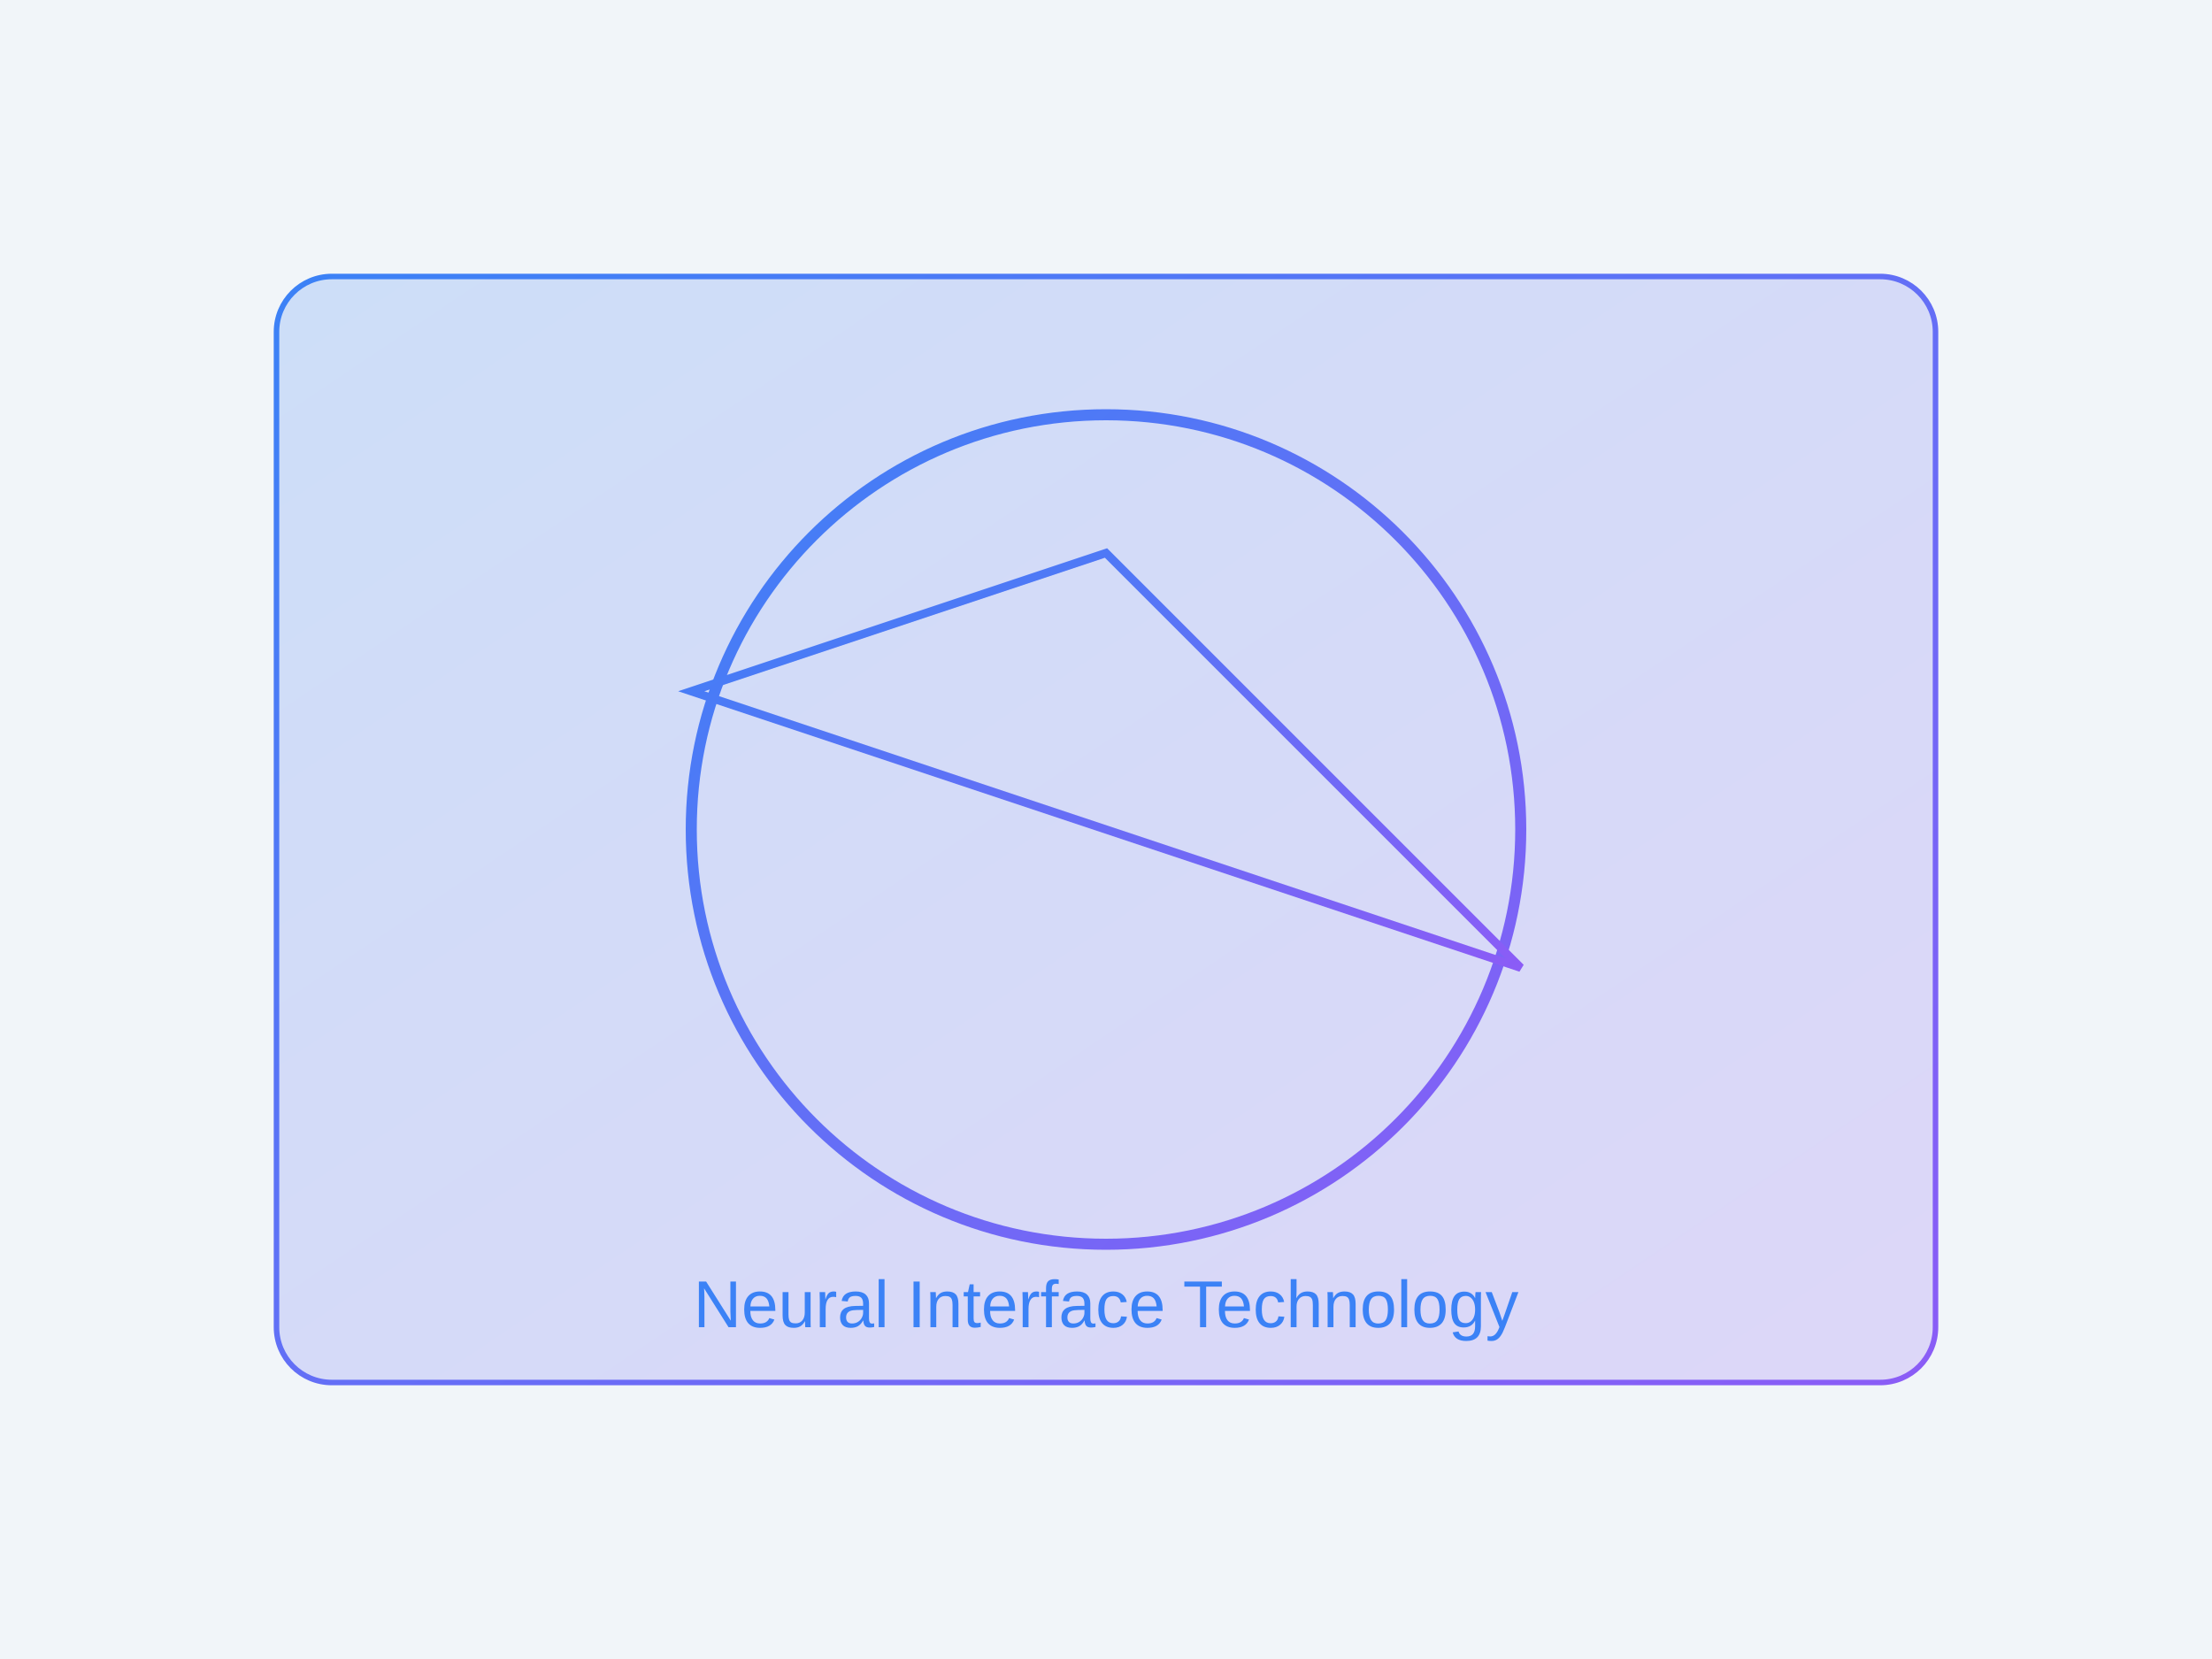
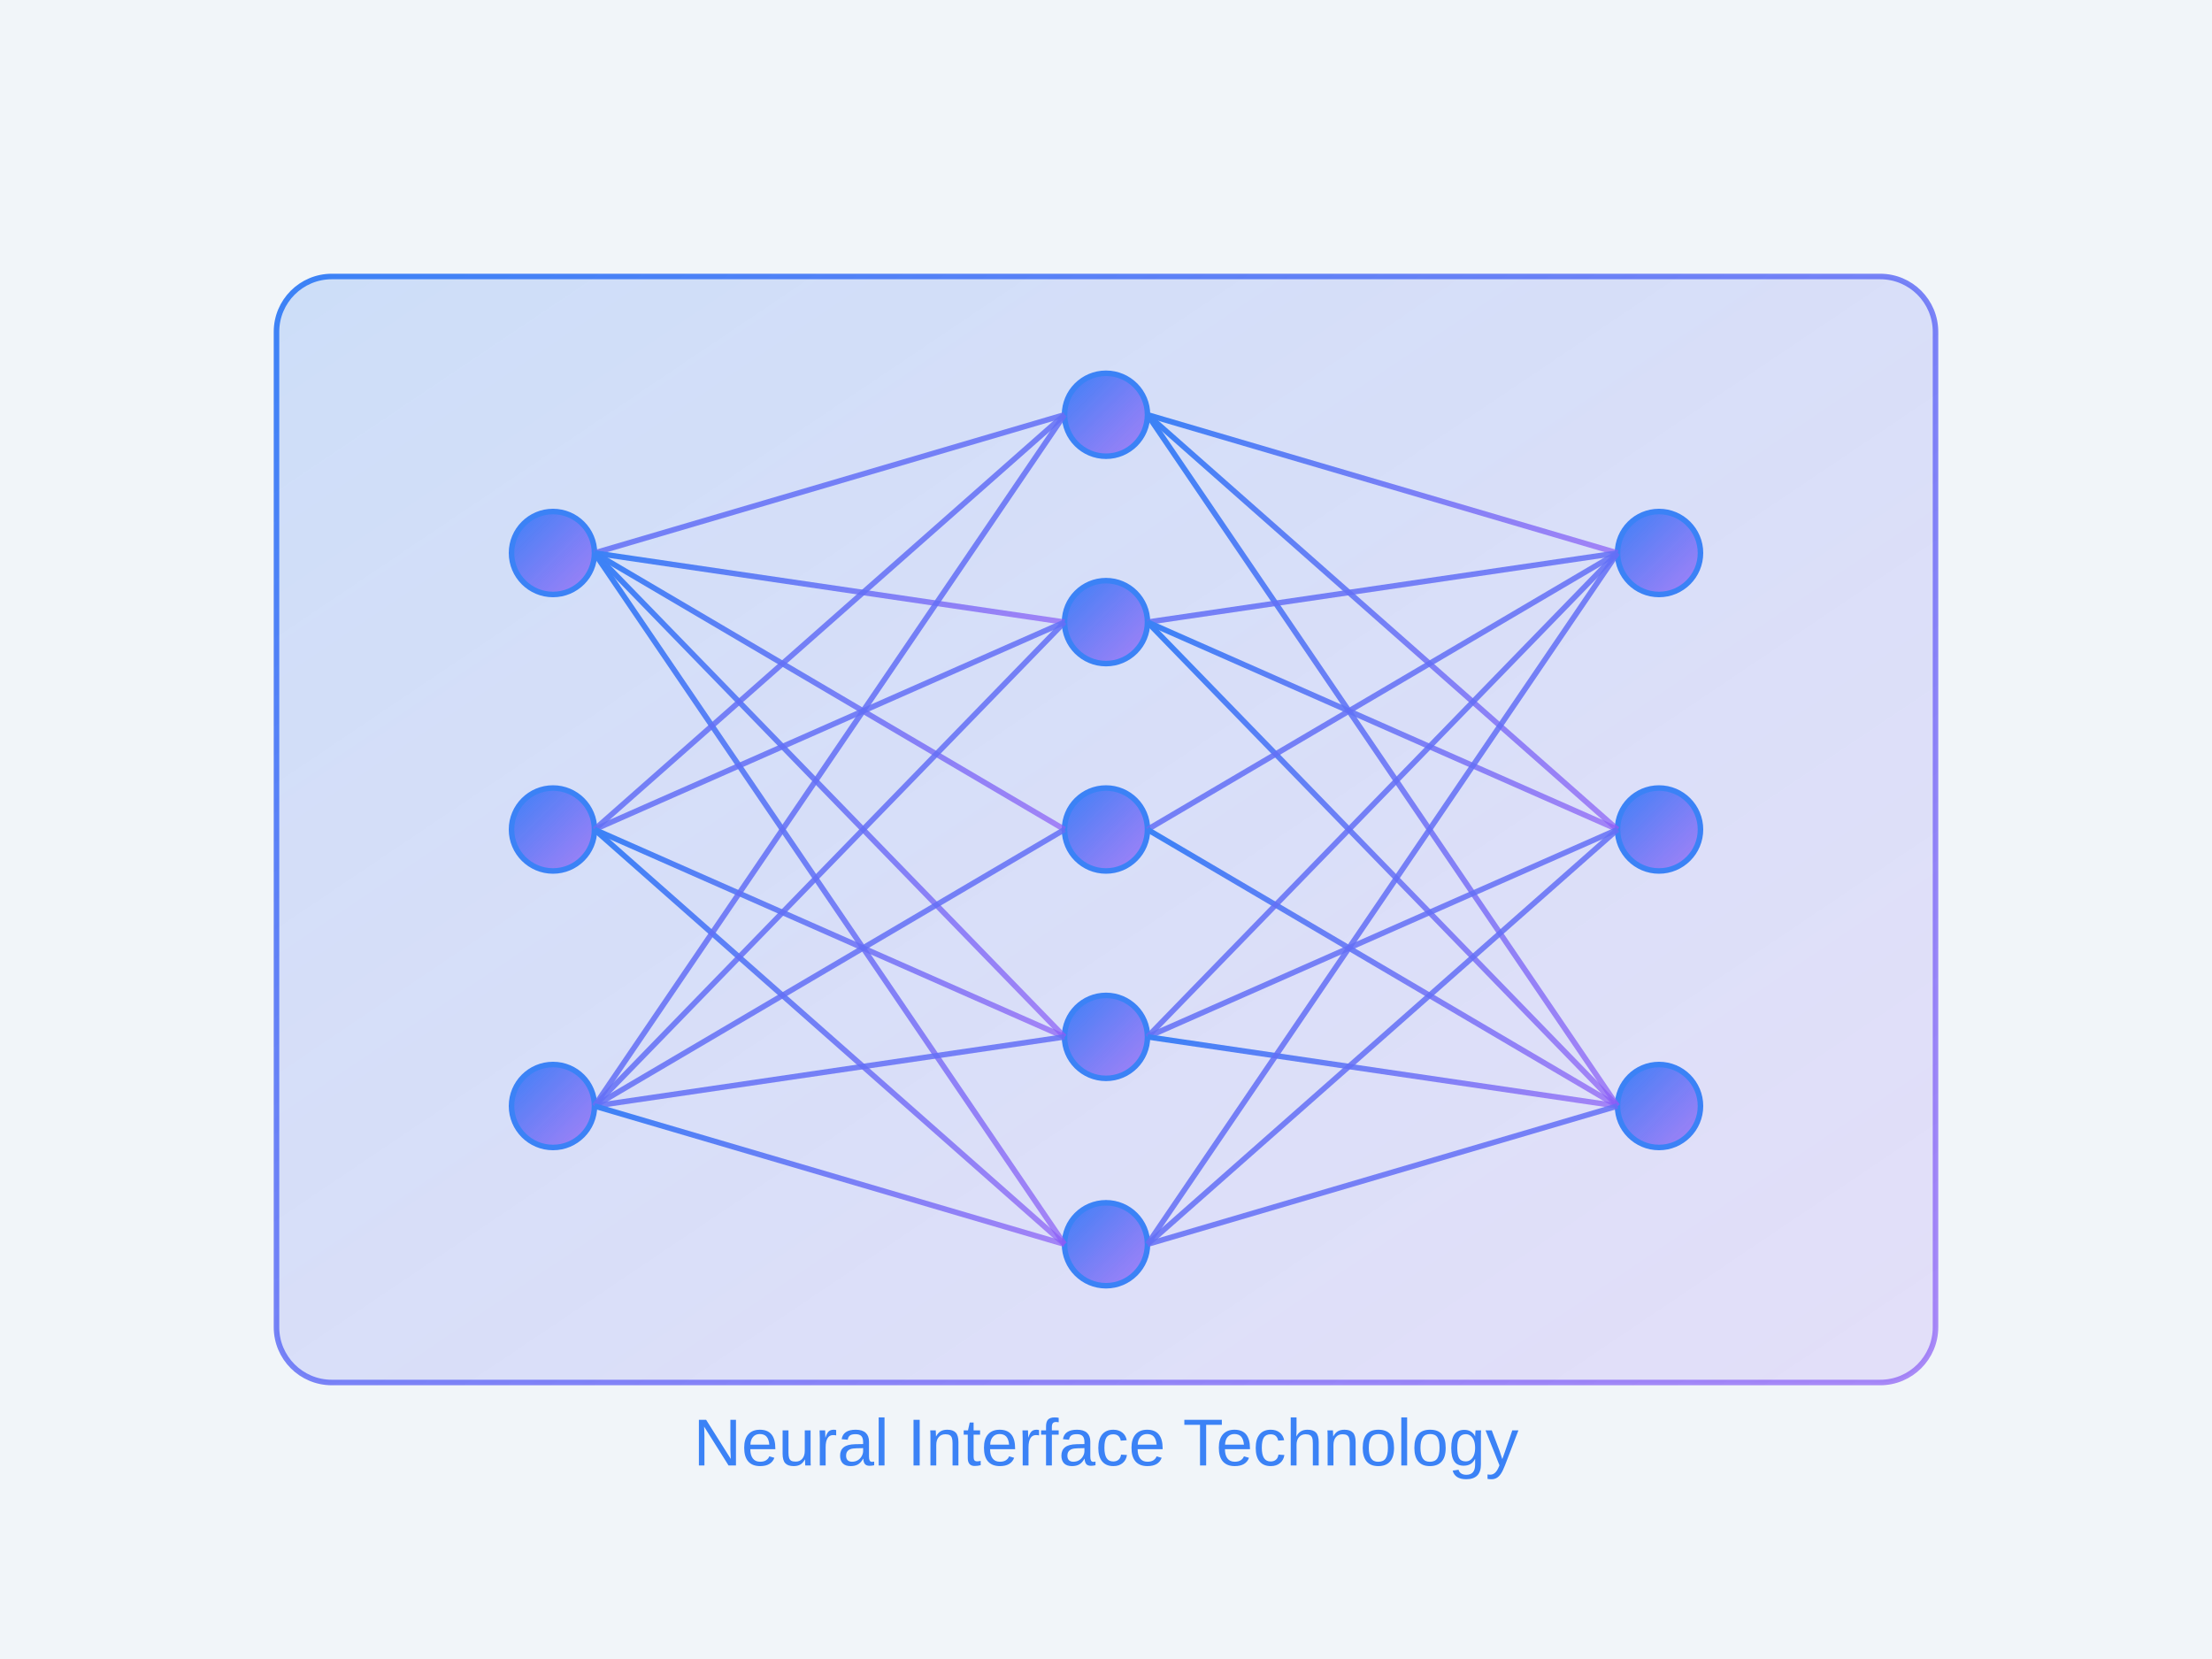
<svg xmlns="http://www.w3.org/2000/svg" width="800" height="600">
  <defs>
    <linearGradient id="grad1" x1="0%" y1="0%" x2="100%" y2="100%">
      <stop offset="0%" stop-color="#3b82f6" stop-opacity="1" />
-       <stop offset="100%" stop-color="#8b5cf6" stop-opacity="1" />
+       <stop offset="100%" stop-color="#8b5cf6" stop-opacity="0.7" />
    </linearGradient>
  </defs>
  <rect width="100%" height="100%" fill="#f1f5f9" />
  <g>
    <rect x="100" y="100" width="600" height="400" rx="20" fill="url(#grad1)" fill-opacity="0.2" stroke="url(#grad1)" stroke-width="2" />
-     <circle cx="400" cy="300" r="150" fill="none" stroke="url(#grad1)" stroke-width="4" />
-     <path d="M250 250 L550 350 L400 200 Z" fill="none" stroke="url(#grad1)" stroke-width="3" />
-     <text x="400" y="480" font-family="Arial" font-size="24" text-anchor="middle" fill="#3b82f6">Neural Interface Technology</text>
+     <circle cx="200" cy="200" r="15" fill="url(#grad1)" stroke="#3b82f6" stroke-width="2" />
+     <circle cx="200" cy="300" r="15" fill="url(#grad1)" stroke="#3b82f6" stroke-width="2" />
+     <circle cx="200" cy="400" r="15" fill="url(#grad1)" stroke="#3b82f6" stroke-width="2" />
+     <circle cx="400" cy="150" r="15" fill="url(#grad1)" stroke="#3b82f6" stroke-width="2" />
+     <circle cx="400" cy="225" r="15" fill="url(#grad1)" stroke="#3b82f6" stroke-width="2" />
+     <circle cx="400" cy="300" r="15" fill="url(#grad1)" stroke="#3b82f6" stroke-width="2" />
+     <circle cx="400" cy="375" r="15" fill="url(#grad1)" stroke="#3b82f6" stroke-width="2" />
+     <circle cx="400" cy="450" r="15" fill="url(#grad1)" stroke="#3b82f6" stroke-width="2" />
+     <circle cx="600" cy="200" r="15" fill="url(#grad1)" stroke="#3b82f6" stroke-width="2" />
+     <circle cx="600" cy="300" r="15" fill="url(#grad1)" stroke="#3b82f6" stroke-width="2" />
+     <circle cx="600" cy="400" r="15" fill="url(#grad1)" stroke="#3b82f6" stroke-width="2" />
+     <line x1="215" y1="200" x2="385" y2="150" stroke="url(#grad1)" stroke-width="2" />
+     <line x1="215" y1="200" x2="385" y2="225" stroke="url(#grad1)" stroke-width="2" />
+     <line x1="215" y1="200" x2="385" y2="300" stroke="url(#grad1)" stroke-width="2" />
+     <line x1="215" y1="200" x2="385" y2="375" stroke="url(#grad1)" stroke-width="2" />
+     <line x1="215" y1="200" x2="385" y2="450" stroke="url(#grad1)" stroke-width="2" />
+     <line x1="215" y1="300" x2="385" y2="150" stroke="url(#grad1)" stroke-width="2" />
+     <line x1="215" y1="300" x2="385" y2="225" stroke="url(#grad1)" stroke-width="2" />
+     <line x1="215" y1="300" x2="385" y2="300" stroke="url(#grad1)" stroke-width="2" />
+     <line x1="215" y1="300" x2="385" y2="375" stroke="url(#grad1)" stroke-width="2" />
+     <line x1="215" y1="300" x2="385" y2="450" stroke="url(#grad1)" stroke-width="2" />
+     <line x1="215" y1="400" x2="385" y2="150" stroke="url(#grad1)" stroke-width="2" />
+     <line x1="215" y1="400" x2="385" y2="225" stroke="url(#grad1)" stroke-width="2" />
+     <line x1="215" y1="400" x2="385" y2="300" stroke="url(#grad1)" stroke-width="2" />
+     <line x1="215" y1="400" x2="385" y2="375" stroke="url(#grad1)" stroke-width="2" />
+     <line x1="215" y1="400" x2="385" y2="450" stroke="url(#grad1)" stroke-width="2" />
+     <line x1="415" y1="150" x2="585" y2="200" stroke="url(#grad1)" stroke-width="2" />
+     <line x1="415" y1="150" x2="585" y2="300" stroke="url(#grad1)" stroke-width="2" />
+     <line x1="415" y1="150" x2="585" y2="400" stroke="url(#grad1)" stroke-width="2" />
+     <line x1="415" y1="225" x2="585" y2="200" stroke="url(#grad1)" stroke-width="2" />
+     <line x1="415" y1="225" x2="585" y2="300" stroke="url(#grad1)" stroke-width="2" />
+     <line x1="415" y1="225" x2="585" y2="400" stroke="url(#grad1)" stroke-width="2" />
+     <line x1="415" y1="300" x2="585" y2="200" stroke="url(#grad1)" stroke-width="2" />
+     <line x1="415" y1="300" x2="585" y2="300" stroke="url(#grad1)" stroke-width="2" />
+     <line x1="415" y1="300" x2="585" y2="400" stroke="url(#grad1)" stroke-width="2" />
+     <line x1="415" y1="375" x2="585" y2="200" stroke="url(#grad1)" stroke-width="2" />
+     <line x1="415" y1="375" x2="585" y2="300" stroke="url(#grad1)" stroke-width="2" />
+     <line x1="415" y1="375" x2="585" y2="400" stroke="url(#grad1)" stroke-width="2" />
+     <line x1="415" y1="450" x2="585" y2="200" stroke="url(#grad1)" stroke-width="2" />
+     <line x1="415" y1="450" x2="585" y2="300" stroke="url(#grad1)" stroke-width="2" />
+     <line x1="415" y1="450" x2="585" y2="400" stroke="url(#grad1)" stroke-width="2" />
+     <text x="400" y="530" font-family="Arial" font-size="24" text-anchor="middle" fill="#3b82f6">Neural Interface Technology</text>
  </g>
</svg>
